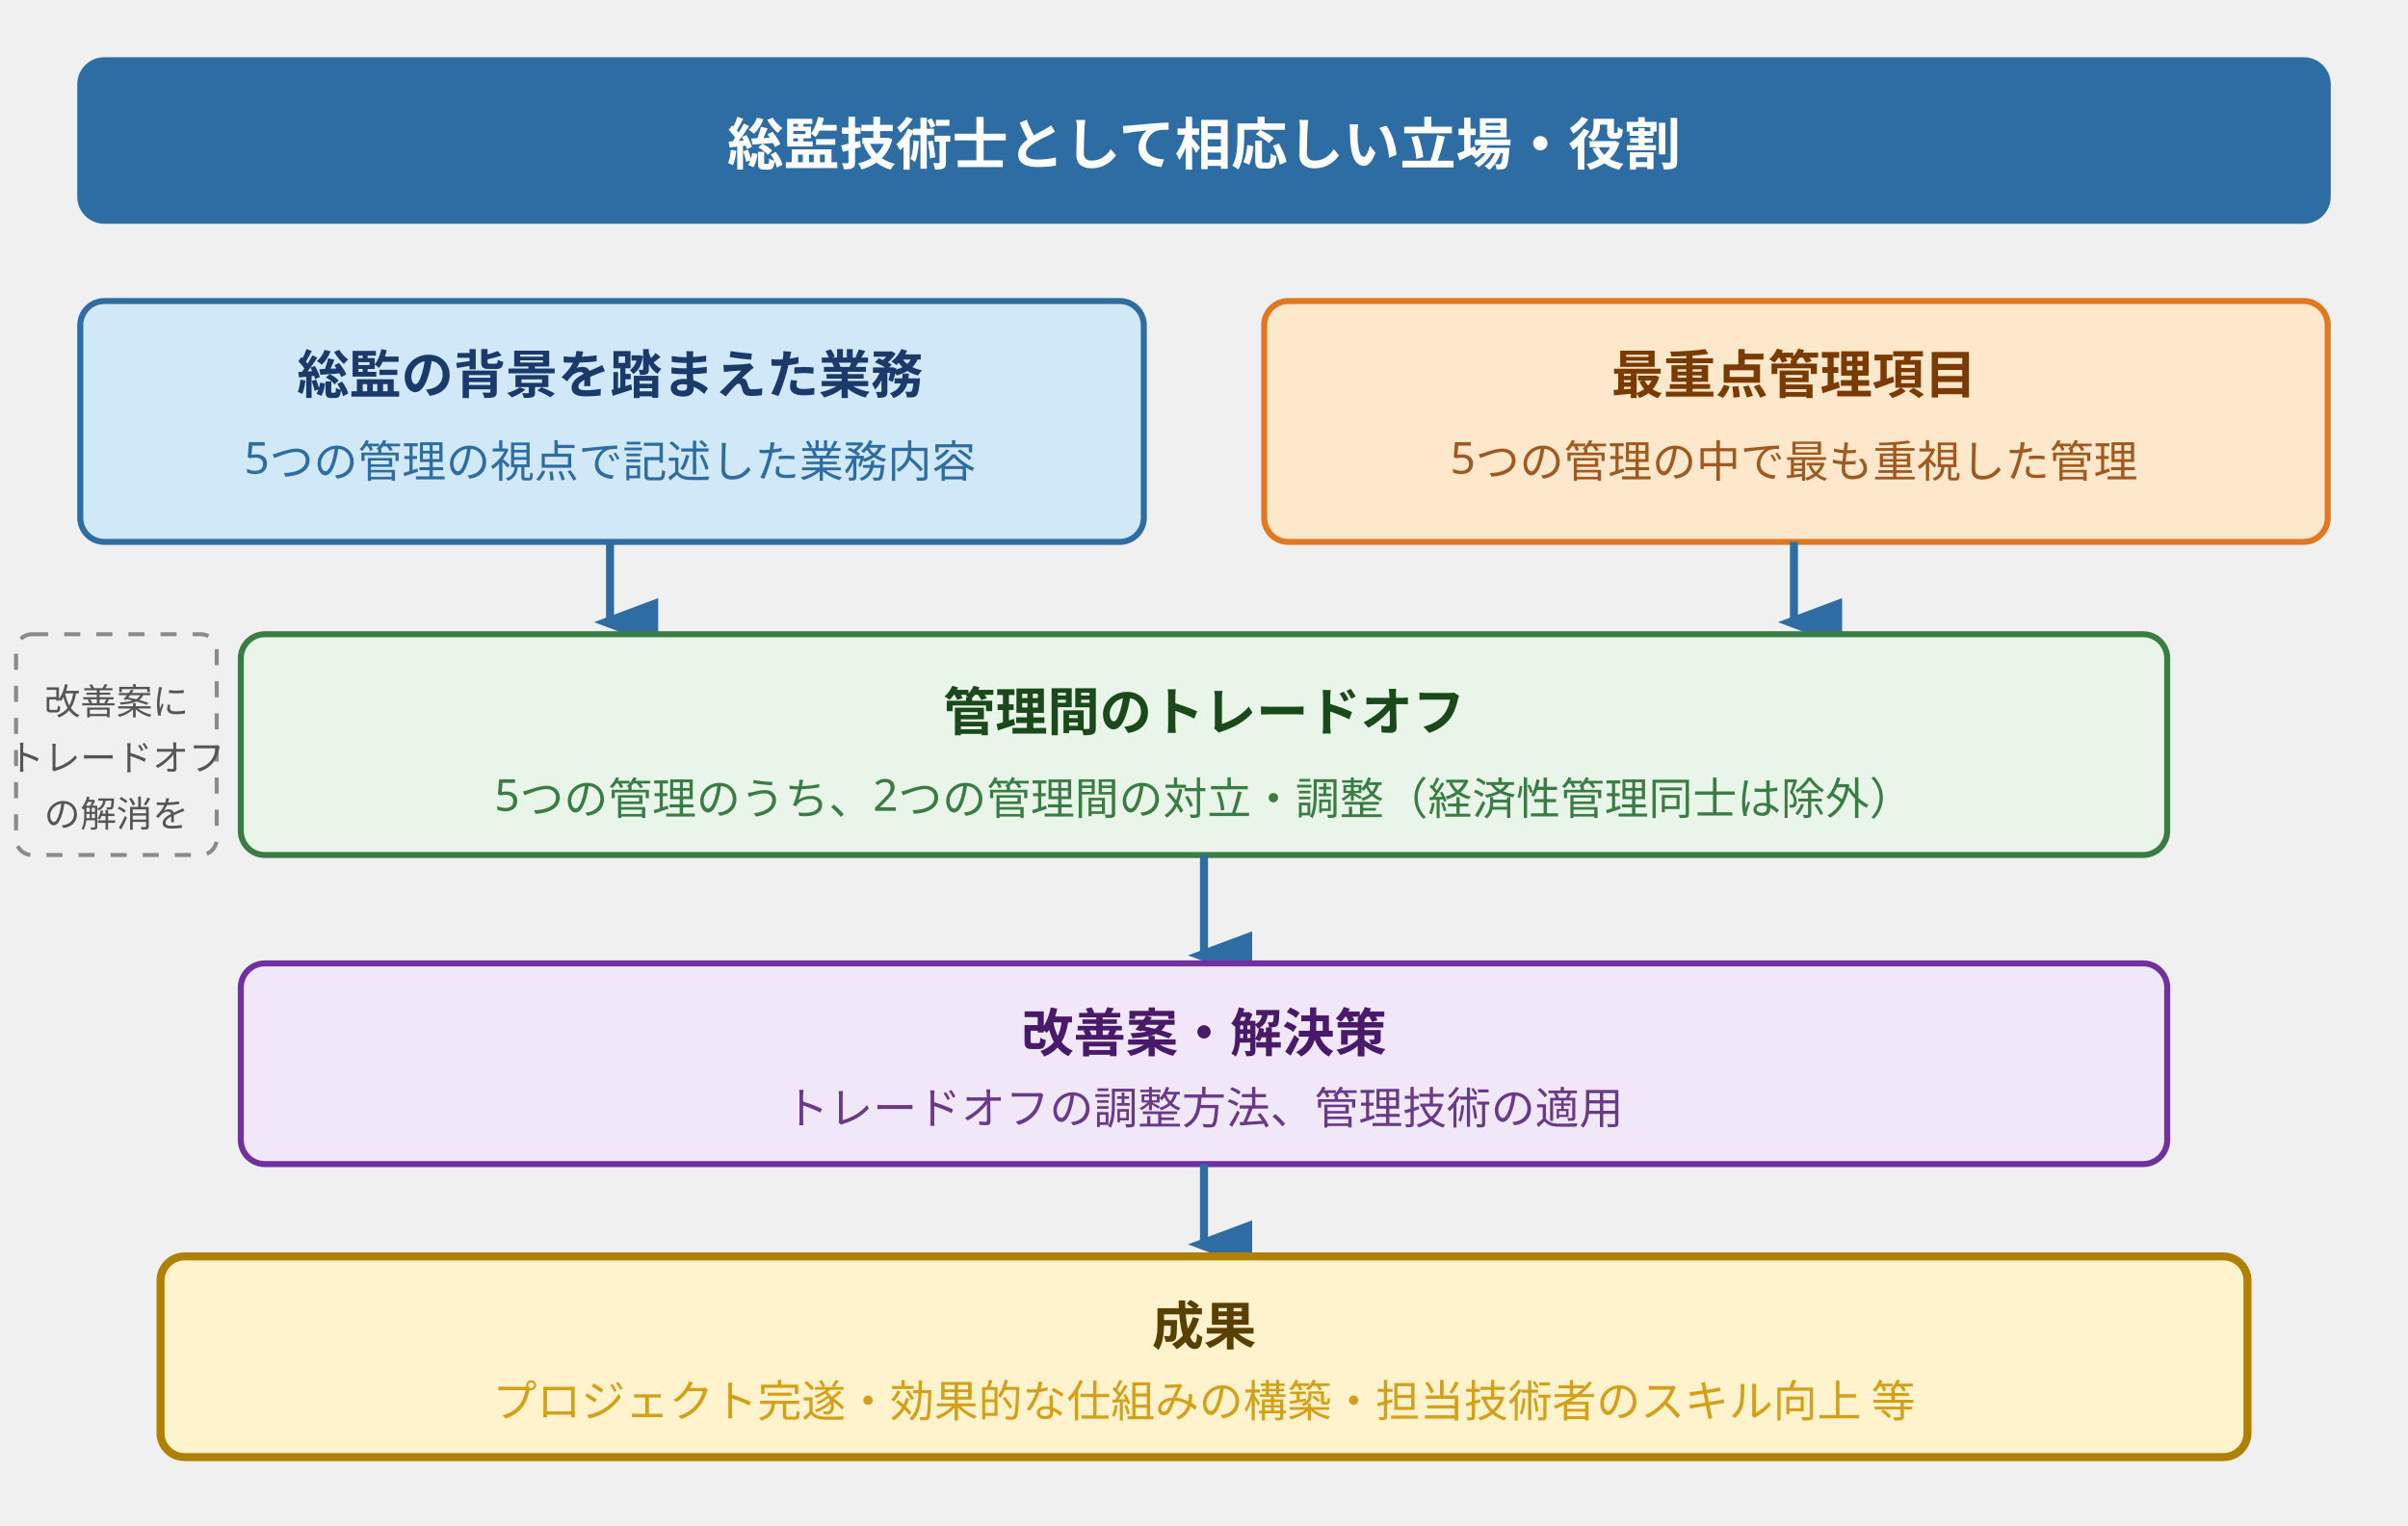
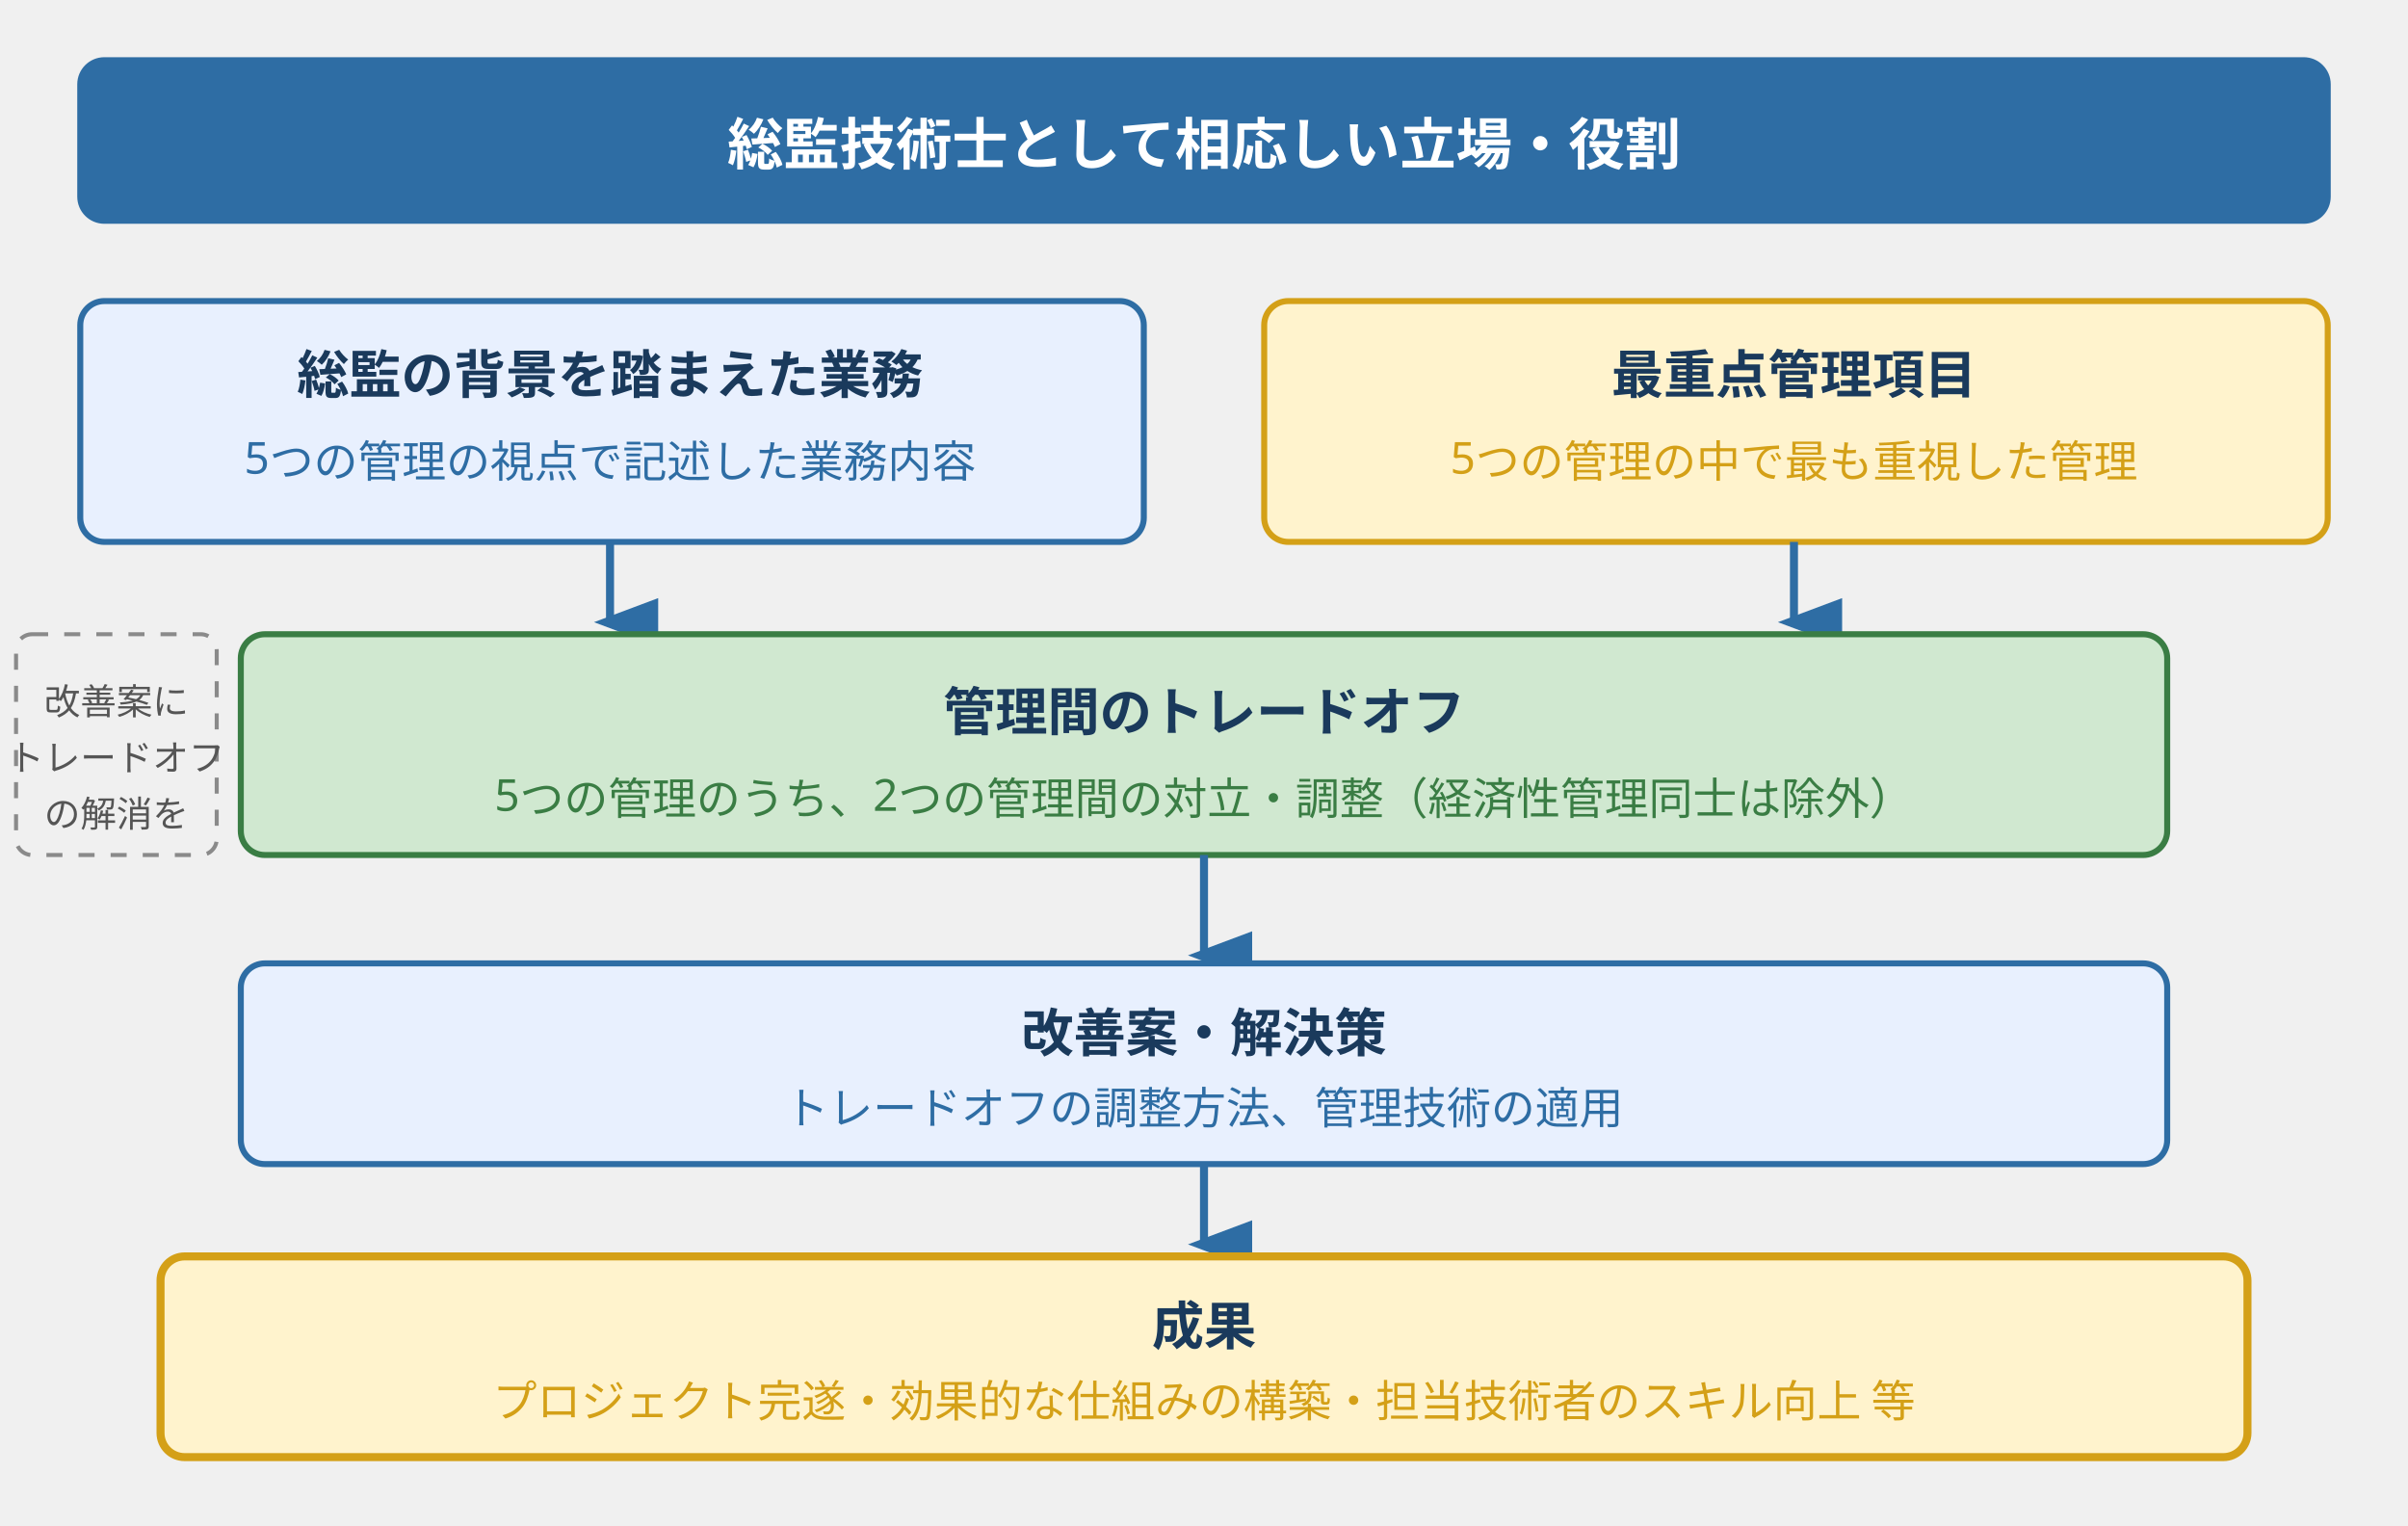
<svg xmlns="http://www.w3.org/2000/svg" viewBox="0 0 600 380" width="600" height="380" font-family="sans-serif" style="max-width:600px;width:100%" role="img" aria-label="図表2.4 業務内容の詳細の記載項目">
  <defs>
    <marker id="arr4" markerWidth="8" markerHeight="8" refX="3" refY="6" orient="auto">
      <path d="M0,0 L6,0 L3,8 z" fill="#2e6da4" />
    </marker>
  </defs>
  <rect x="20" y="15" width="560" height="40" rx="6" fill="#2e6da4" stroke="#2e6da4" stroke-width="1.5" />
  <text x="300" y="41" text-anchor="middle" font-size="14" fill="#ffffff" font-weight="bold">総監技術士として相応しい立場・役割</text>
-   <rect x="20" y="75" width="265" height="60" rx="6" fill="#d0e8f8" stroke="#2e6da4" stroke-width="1.5" />
-   <text x="152" y="98" text-anchor="middle" font-size="13" fill="#1a3a6b" font-weight="bold">総監の背景を踏まえた業務</text>
+   <rect x="20" y="75" width="265" height="60" rx="6" fill="#e8f0fe" stroke="#2e6da4" stroke-width="1.5" />
+   <text x="152" y="98" text-anchor="middle" font-size="13" fill="#1a3a5c" font-weight="bold">総監の背景を踏まえた業務</text>
  <text x="152" y="118" text-anchor="middle" font-size="11" fill="#2e6da4">5つの管理の視点で記述した業務内容</text>
-   <rect x="315" y="75" width="265" height="60" rx="6" fill="#fde8cc" stroke="#e07820" stroke-width="1.5" />
-   <text x="447" y="98" text-anchor="middle" font-size="13" fill="#7a3a00" font-weight="bold">最重点管理項目</text>
-   <text x="447" y="118" text-anchor="middle" font-size="11" fill="#a05a20">5つの管理の中で最も重視した管理</text>
+   <rect x="315" y="75" width="265" height="60" rx="6" fill="#fff3cd" stroke="#d4a017" stroke-width="1.5" />
+   <text x="447" y="98" text-anchor="middle" font-size="13" fill="#1a3a5c" font-weight="bold">最重点管理項目</text>
+   <text x="447" y="118" text-anchor="middle" font-size="11" fill="#d4a017">5つの管理の中で最も重視した管理</text>
  <line x1="152" y1="135" x2="152" y2="155" stroke="#2e6da4" stroke-width="2" marker-end="url(#arr4)" />
  <line x1="447" y1="135" x2="447" y2="155" stroke="#2e6da4" stroke-width="2" marker-end="url(#arr4)" />
-   <rect x="60" y="158" width="480" height="55" rx="6" fill="#e8f5e8" stroke="#3a7d44" stroke-width="1.5" />
-   <text x="300" y="182" text-anchor="middle" font-size="13" fill="#1a4a1a" font-weight="bold">管理間のトレードオフ</text>
+   <rect x="60" y="158" width="480" height="55" rx="6" fill="#d0e8d0" stroke="#3a7d44" stroke-width="1.5" />
+   <text x="300" y="182" text-anchor="middle" font-size="13" fill="#1a3a5c" font-weight="bold">管理間のトレードオフ</text>
  <text x="300" y="202" text-anchor="middle" font-size="11" fill="#3a7d44">5つの管理のうち、2つの管理間の対立・調整（経済性管理同士は除外）</text>
  <line x1="300" y1="213" x2="300" y2="238" stroke="#2e6da4" stroke-width="2" marker-end="url(#arr4)" />
-   <rect x="60" y="240" width="480" height="50" rx="6" fill="#f0e8f8" stroke="#7030a0" stroke-width="1.5" />
-   <text x="300" y="262" text-anchor="middle" font-size="13" fill="#4a1a6a" font-weight="bold">改善案・解決策</text>
-   <text x="300" y="280" text-anchor="middle" font-size="11" fill="#6a3a8a">トレードオフの調整方法、管理技術の適用</text>
+   <rect x="60" y="240" width="480" height="50" rx="6" fill="#e8f0fe" stroke="#2e6da4" stroke-width="1.5" />
+   <text x="300" y="262" text-anchor="middle" font-size="13" fill="#1a3a5c" font-weight="bold">改善案・解決策</text>
+   <text x="300" y="280" text-anchor="middle" font-size="11" fill="#2e6da4">トレードオフの調整方法、管理技術の適用</text>
  <line x1="300" y1="290" x2="300" y2="310" stroke="#2e6da4" stroke-width="2" marker-end="url(#arr4)" />
-   <rect x="40" y="313" width="520" height="50" rx="6" fill="#fff3cd" stroke="#b08000" stroke-width="2" />
-   <text x="300" y="335" text-anchor="middle" font-size="13" fill="#5a4000" font-weight="bold">成果</text>
+   <rect x="40" y="313" width="520" height="50" rx="6" fill="#fff3cd" stroke="#d4a017" stroke-width="2" />
+   <text x="300" y="335" text-anchor="middle" font-size="13" fill="#1a3a5c" font-weight="bold">成果</text>
  <text x="300" y="353" text-anchor="middle" font-size="11" fill="#d4a017">プロジェクト完遂・効果的な仕組みの構築・担当技術者のスキル向上 等</text>
  <rect x="4" y="158" width="50" height="55" rx="4" fill="none" stroke="#8a8a8a" stroke-width="1" stroke-dasharray="4" />
  <text x="29" y="178" text-anchor="middle" font-size="9" fill="#555">改善案に</text>
  <text x="29" y="192" text-anchor="middle" font-size="9" fill="#555">トレードオフ</text>
  <text x="29" y="206" text-anchor="middle" font-size="9" fill="#555">の解消を</text>
</svg>
